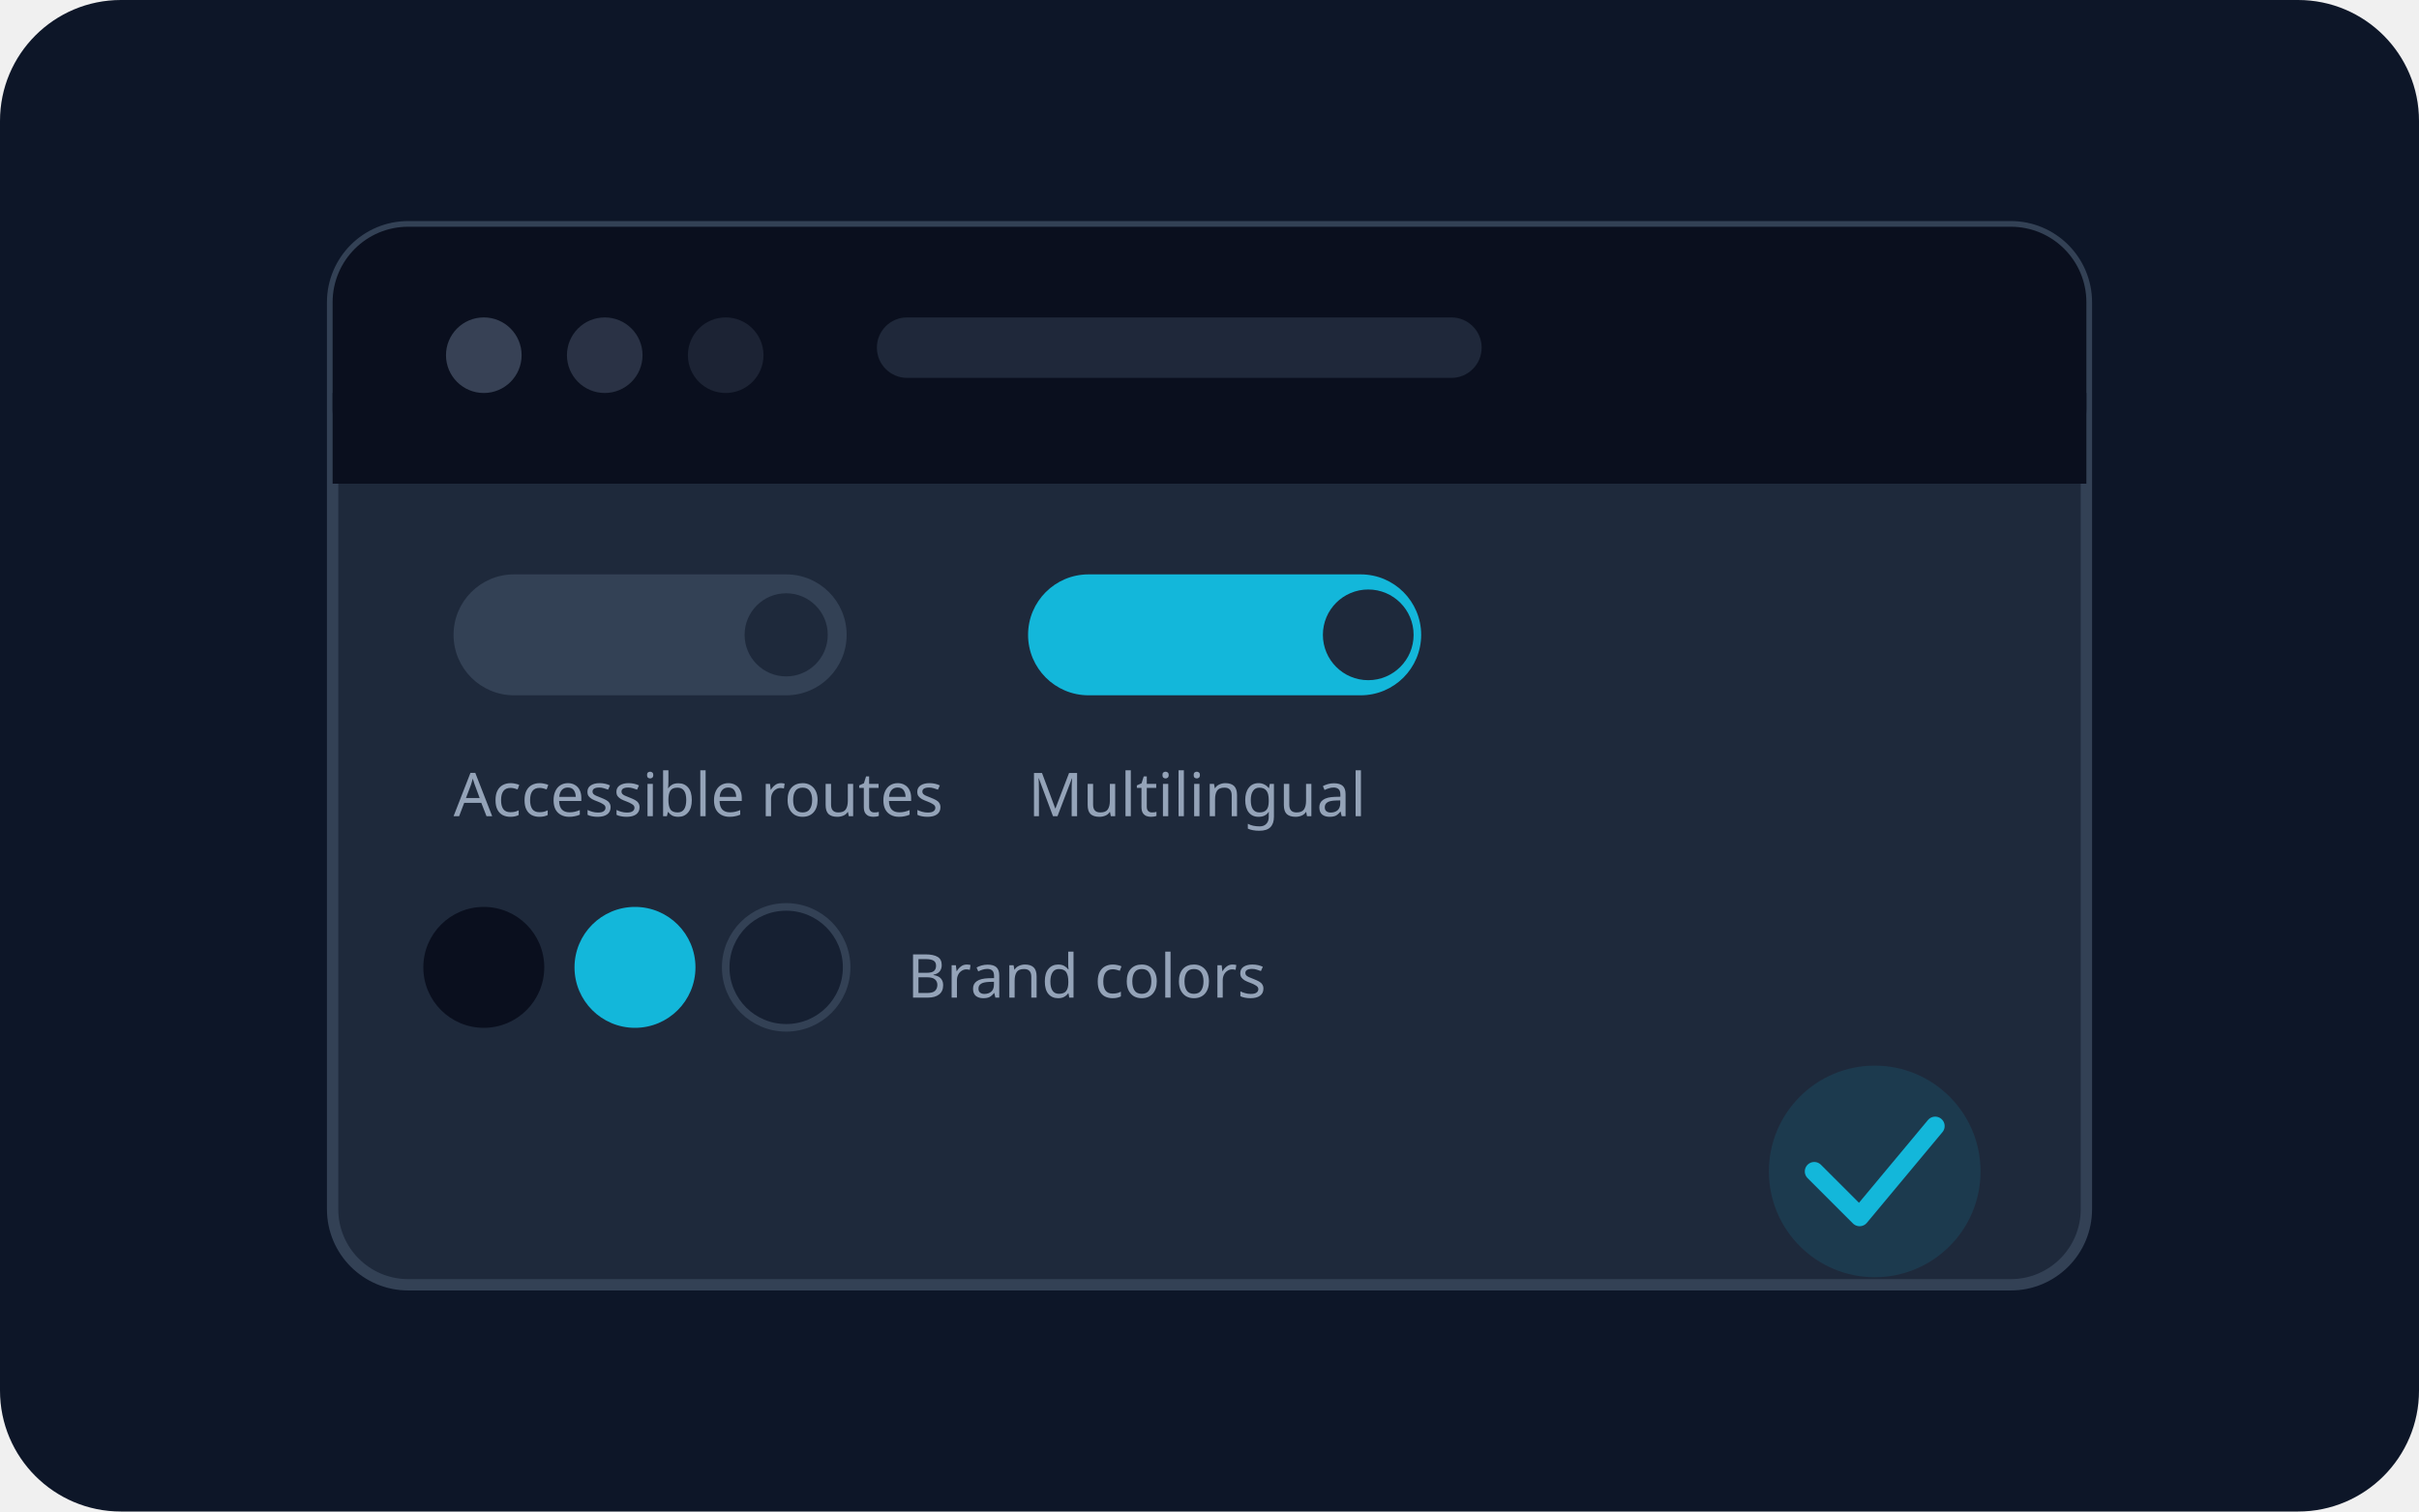
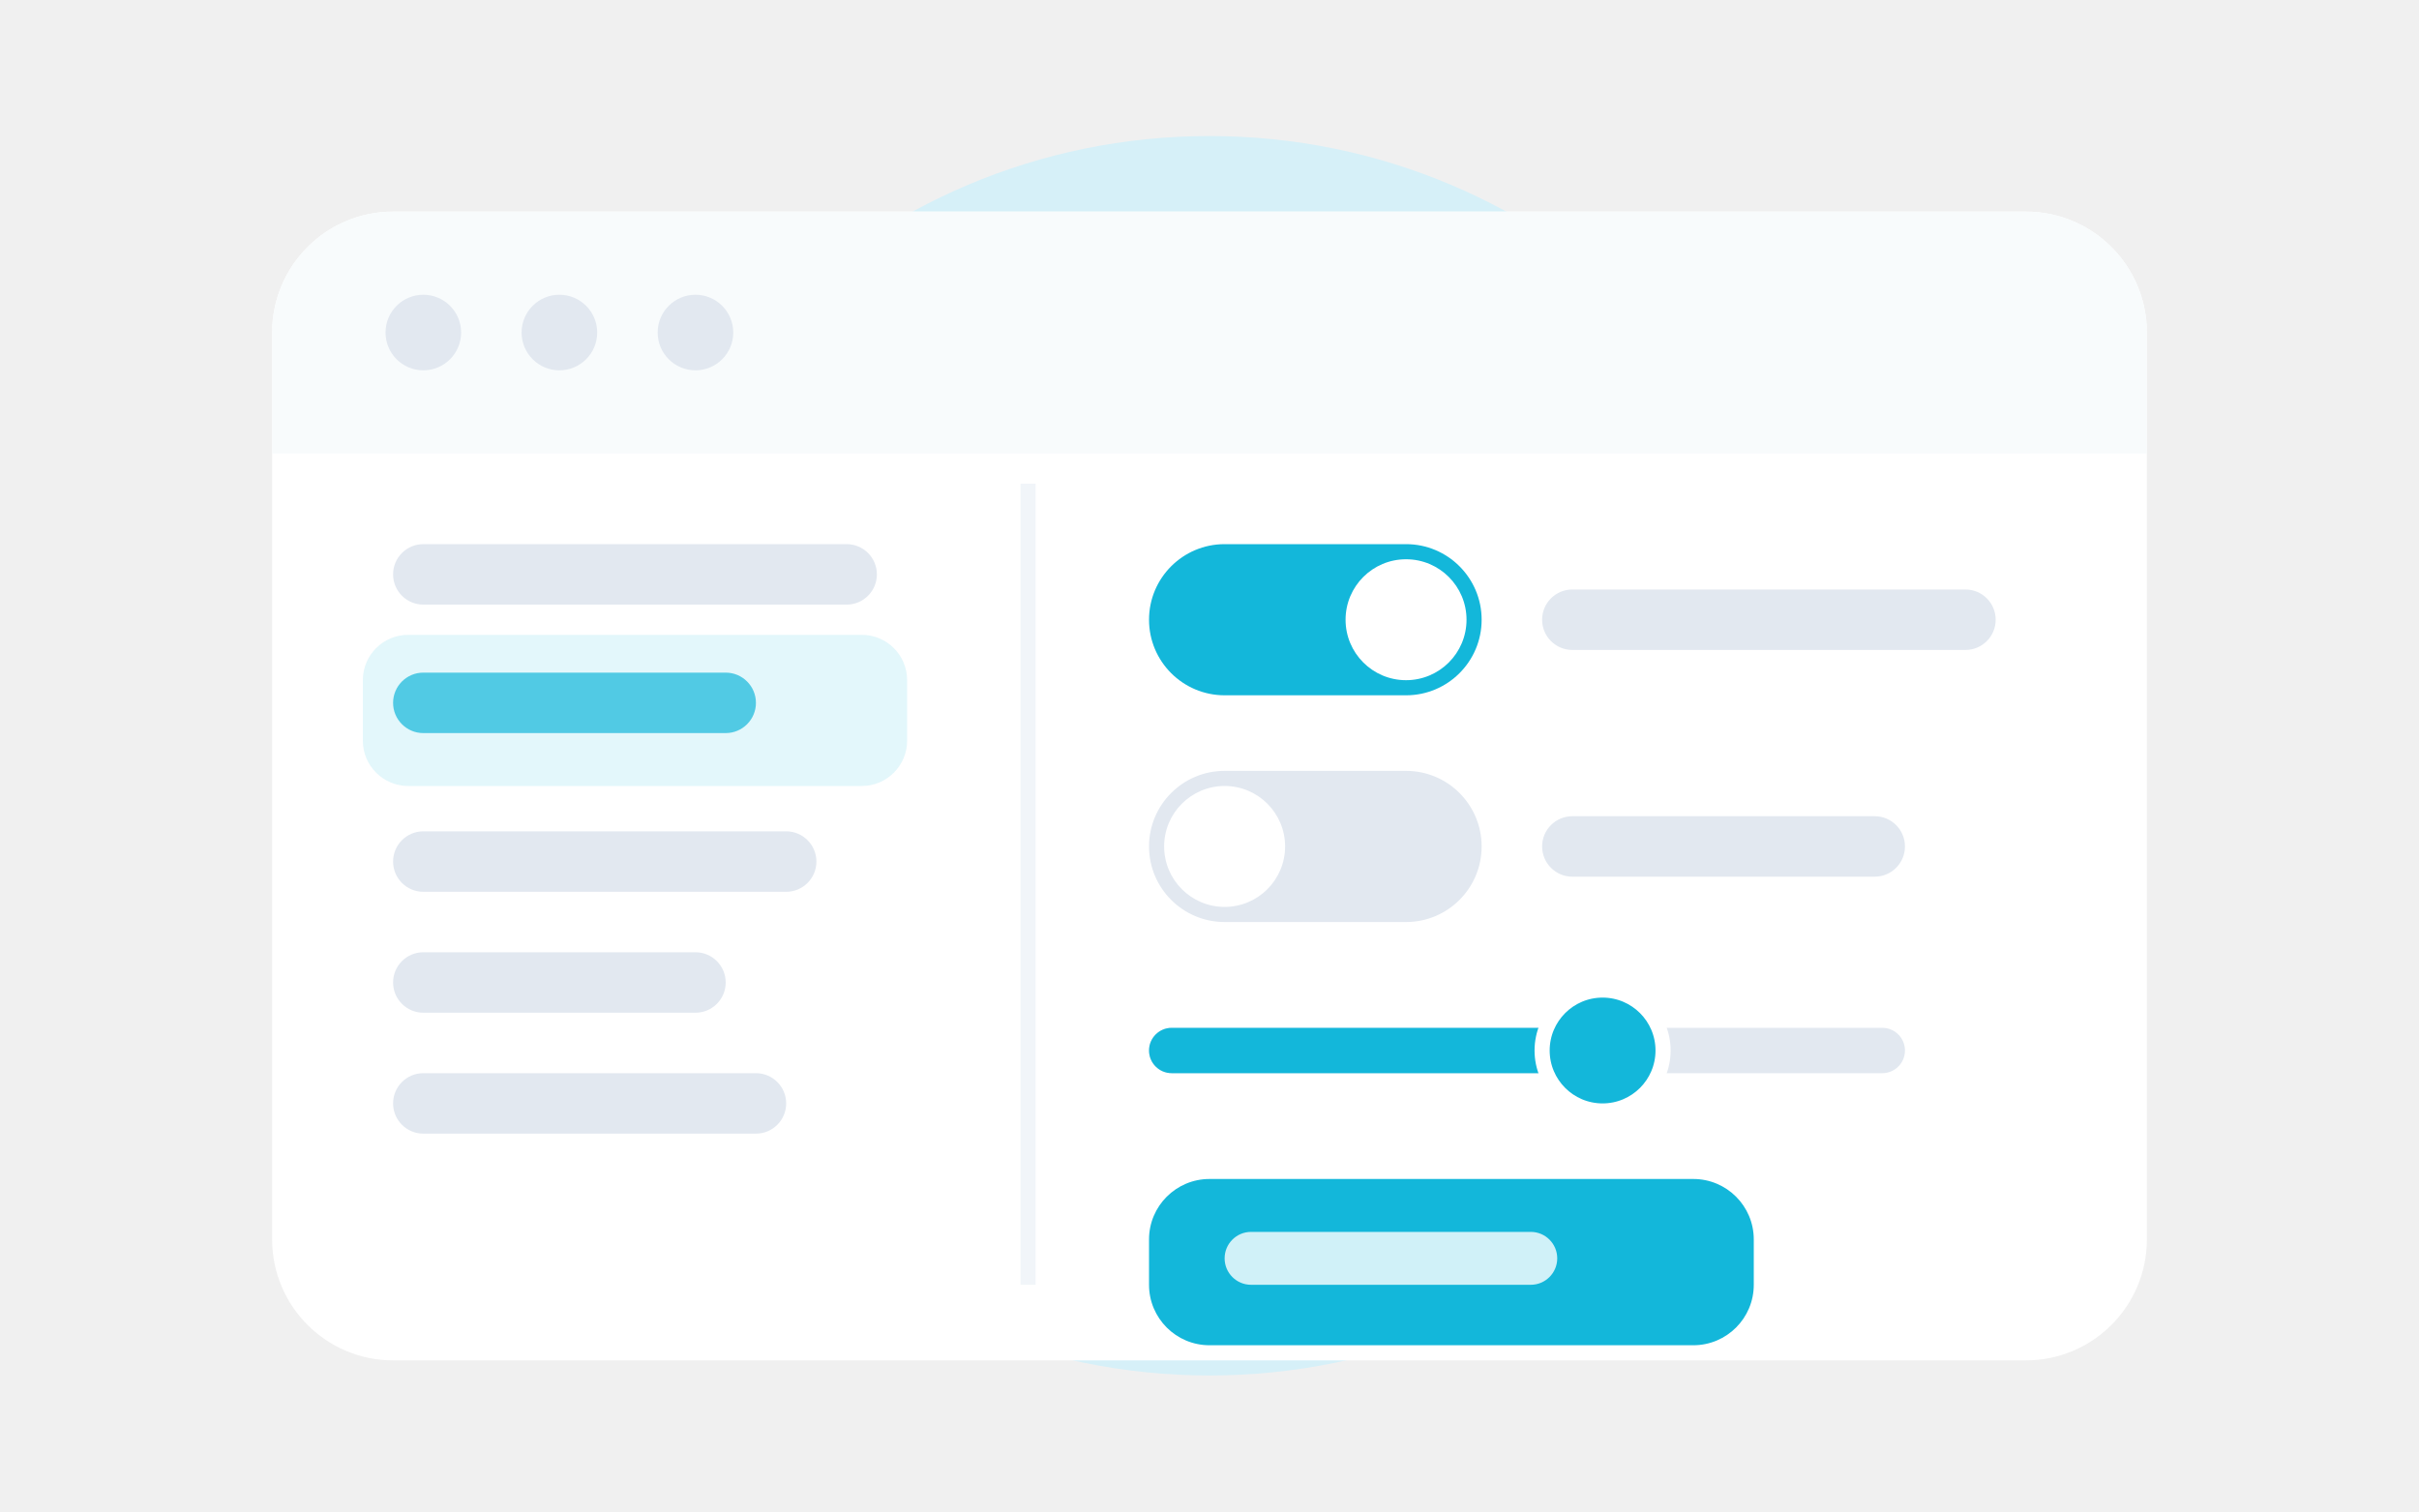
- <svg xmlns="http://www.w3.org/2000/svg" width="320" height="200" viewBox="0 0 320 200" fill="none">
-   <rect width="320" height="200" rx="16" fill="#0D1628" />
-   <rect x="44" y="30" width="232" height="140" rx="10" fill="#1E293B" stroke="#334155" stroke-width="1.5" />
-   <rect x="44" y="30" width="232" height="34" rx="10" fill="#0A0F1E" />
-   <rect x="44" y="52" width="232" height="12" fill="#0A0F1E" />
-   <circle cx="64" cy="47" r="5" fill="#64748B" opacity="0.5" />
-   <circle cx="80" cy="47" r="5" fill="#64748B" opacity="0.35" />
-   <circle cx="96" cy="47" r="5" fill="#64748B" opacity="0.2" />
-   <rect x="116" y="42" width="80" height="8" rx="4" fill="#334155" opacity="0.5" />
-   <rect x="60" y="76" width="52" height="16" rx="8" fill="#334155" />
-   <circle cx="104" cy="84" r="6" fill="#1E293B" stroke="#334155" stroke-width="1" />
-   <text x="60" y="108" font-family="system-ui,sans-serif" font-size="8" fill="#94A3B8">Accessible routes</text>
-   <rect x="136" y="76" width="52" height="16" rx="8" fill="#13B7DA" />
-   <circle cx="181" cy="84" r="6" fill="#1E293B" />
-   <text x="136" y="108" font-family="system-ui,sans-serif" font-size="8" fill="#94A3B8">Multilingual</text>
-   <circle cx="64" cy="128" r="8" fill="#0A0F1E" />
-   <circle cx="84" cy="128" r="8" fill="#13B7DA" />
-   <circle cx="104" cy="128" r="8" fill="#162032" />
-   <circle cx="104" cy="128" r="8" fill="none" stroke="#334155" stroke-width="1" />
-   <text x="120" y="132" font-family="system-ui,sans-serif" font-size="8" fill="#94A3B8">Brand colors</text>
-   <circle cx="248" cy="155" r="14" fill="#13B7DA" opacity="0.12" />
-   <path d="M240 155 L246 161 L256 149" stroke="#13B7DA" stroke-width="2.5" stroke-linecap="round" stroke-linejoin="round" />
+ <svg xmlns="http://www.w3.org/2000/svg" viewBox="0 0 320 200" fill="none">
+   <circle cx="160" cy="100" r="82" fill="#D6F0F8" />
+   <rect x="36" y="28" width="248" height="152" rx="16" fill="white" />
+   <rect x="36" y="28" width="248" height="32" rx="16" fill="#F8FBFC" />
+   <rect x="36" y="44" width="248" height="16" fill="#F8FBFC" />
+   <circle cx="56" cy="44" r="5" fill="#E2E8F0" />
+   <circle cx="74" cy="44" r="5" fill="#E2E8F0" />
+   <circle cx="92" cy="44" r="5" fill="#E2E8F0" />
+   <rect x="52" y="72" width="64" height="8" rx="4" fill="#E2E8F0" />
+   <rect x="48" y="84" width="72" height="20" rx="6" fill="#13B7DA" opacity="0.12" />
+   <rect x="52" y="89" width="48" height="8" rx="4" fill="#13B7DA" opacity="0.7" />
+   <rect x="52" y="110" width="56" height="8" rx="4" fill="#E2E8F0" />
+   <rect x="52" y="126" width="44" height="8" rx="4" fill="#E2E8F0" />
+   <rect x="52" y="142" width="52" height="8" rx="4" fill="#E2E8F0" />
+   <line x1="136" y1="64" x2="136" y2="170" stroke="#F1F5F9" stroke-width="2" />
+   <rect x="152" y="72" width="44" height="20" rx="10" fill="#13B7DA" />
+   <circle cx="186" cy="82" r="8" fill="white" />
+   <rect x="204" y="78" width="60" height="8" rx="4" fill="#E2E8F0" />
+   <rect x="152" y="102" width="44" height="20" rx="10" fill="#E2E8F0" />
+   <circle cx="162" cy="112" r="8" fill="white" />
+   <rect x="204" y="108" width="48" height="8" rx="4" fill="#E2E8F0" />
+   <rect x="152" y="136" width="100" height="6" rx="3" fill="#E2E8F0" />
+   <rect x="152" y="136" width="60" height="6" rx="3" fill="#13B7DA" />
+   <circle cx="212" cy="139" r="8" fill="#13B7DA" stroke="white" stroke-width="2" />
+   <rect x="152" y="156" width="80" height="22" rx="8" fill="#13B7DA" />
+   <rect x="162" y="163" width="44" height="7" rx="3.5" fill="white" opacity="0.8" />
</svg>
